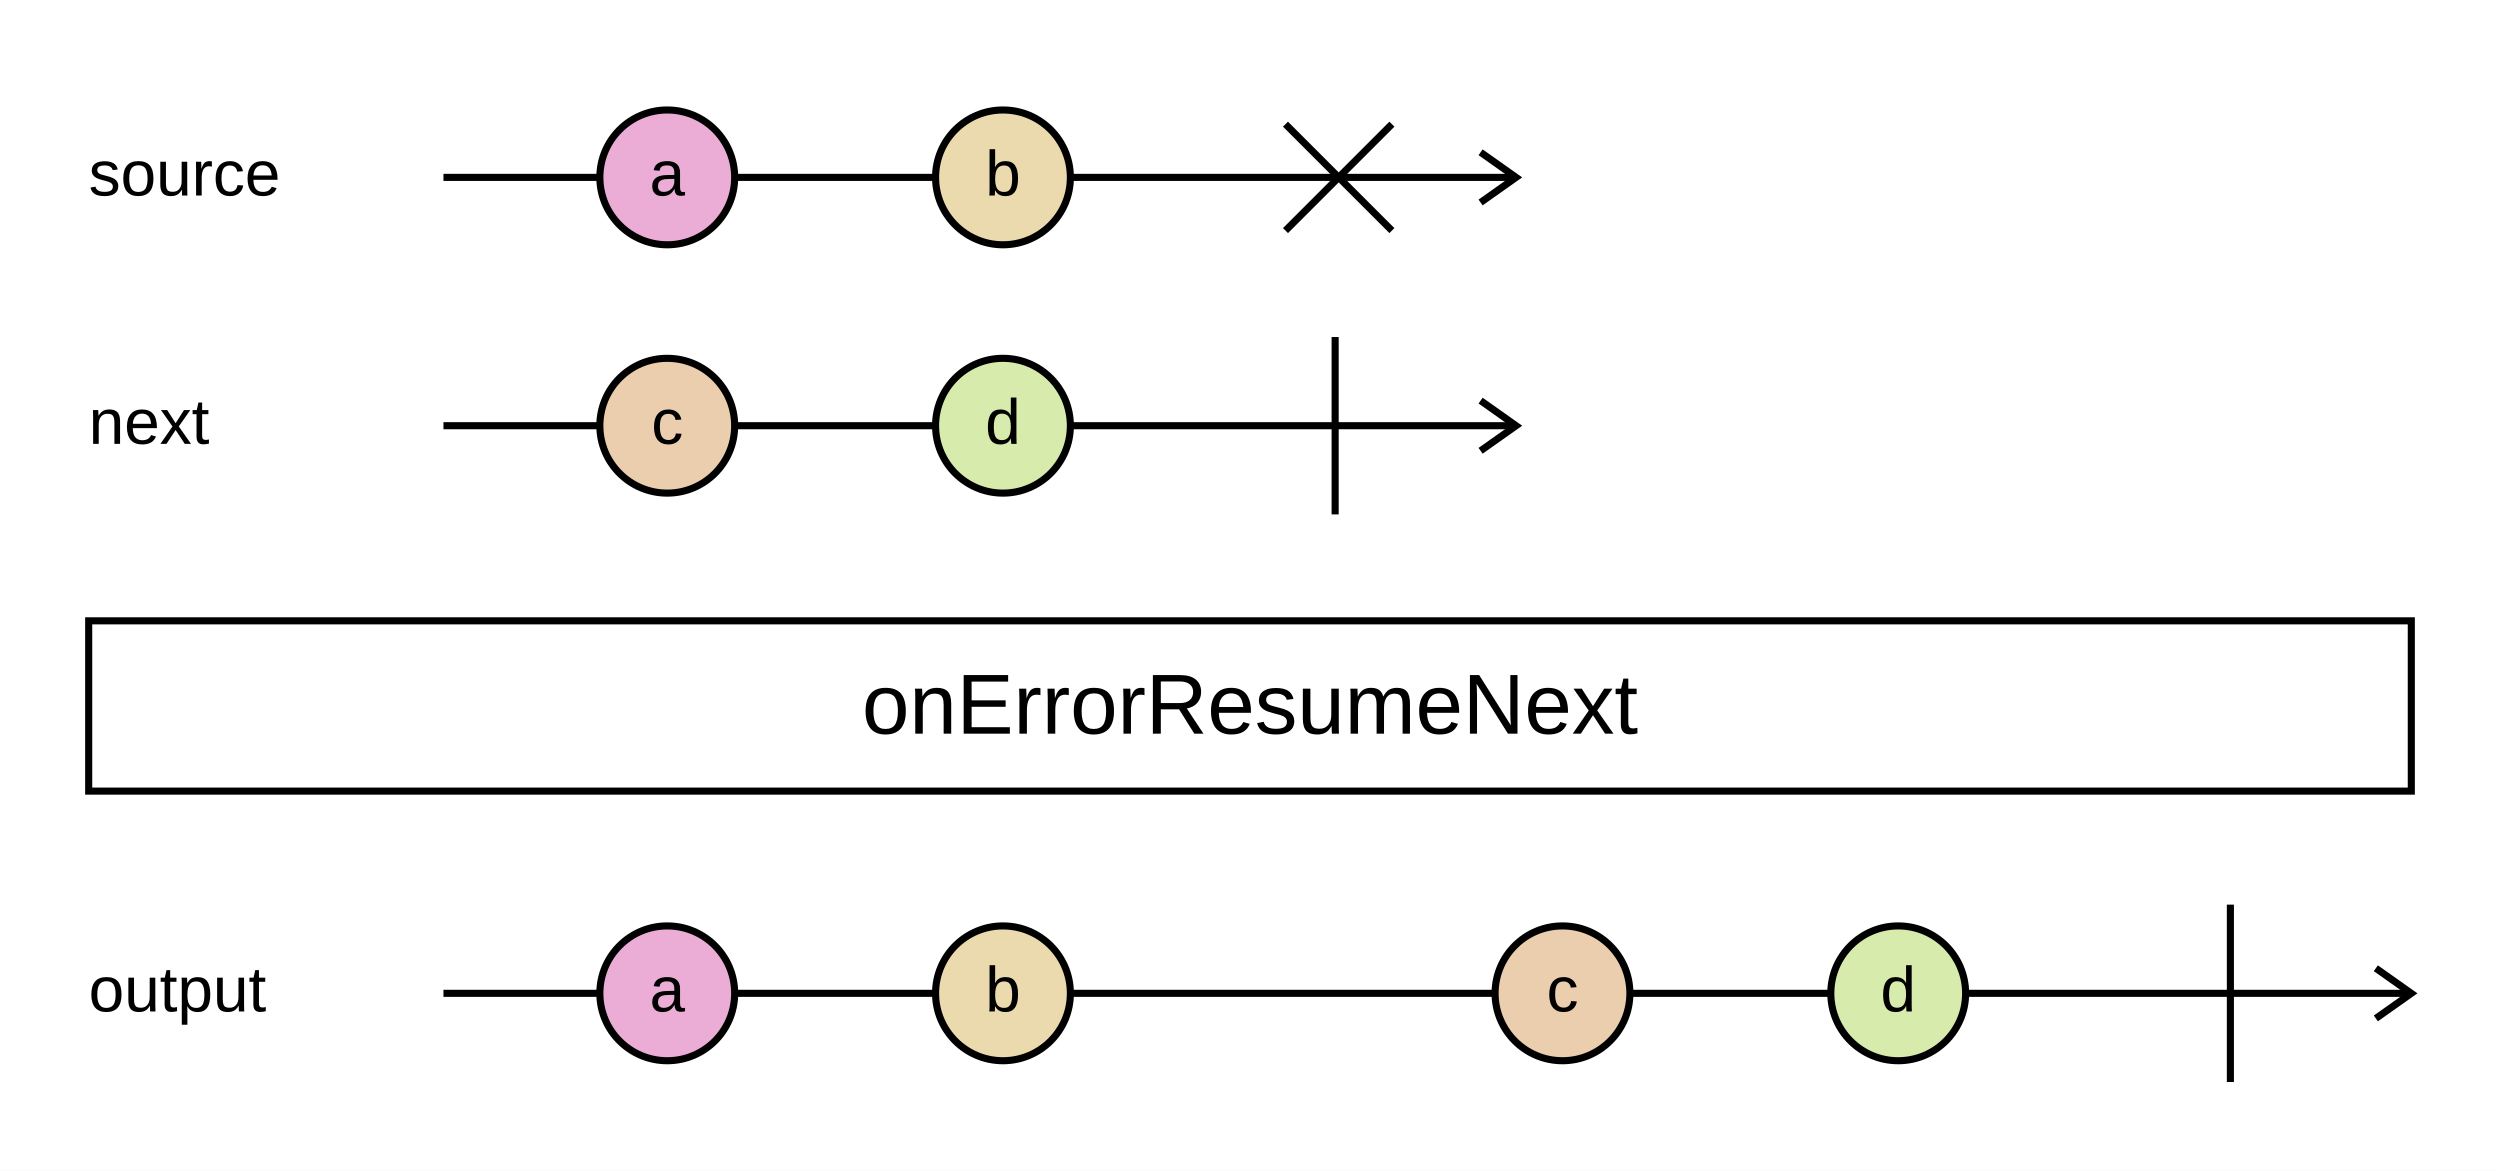
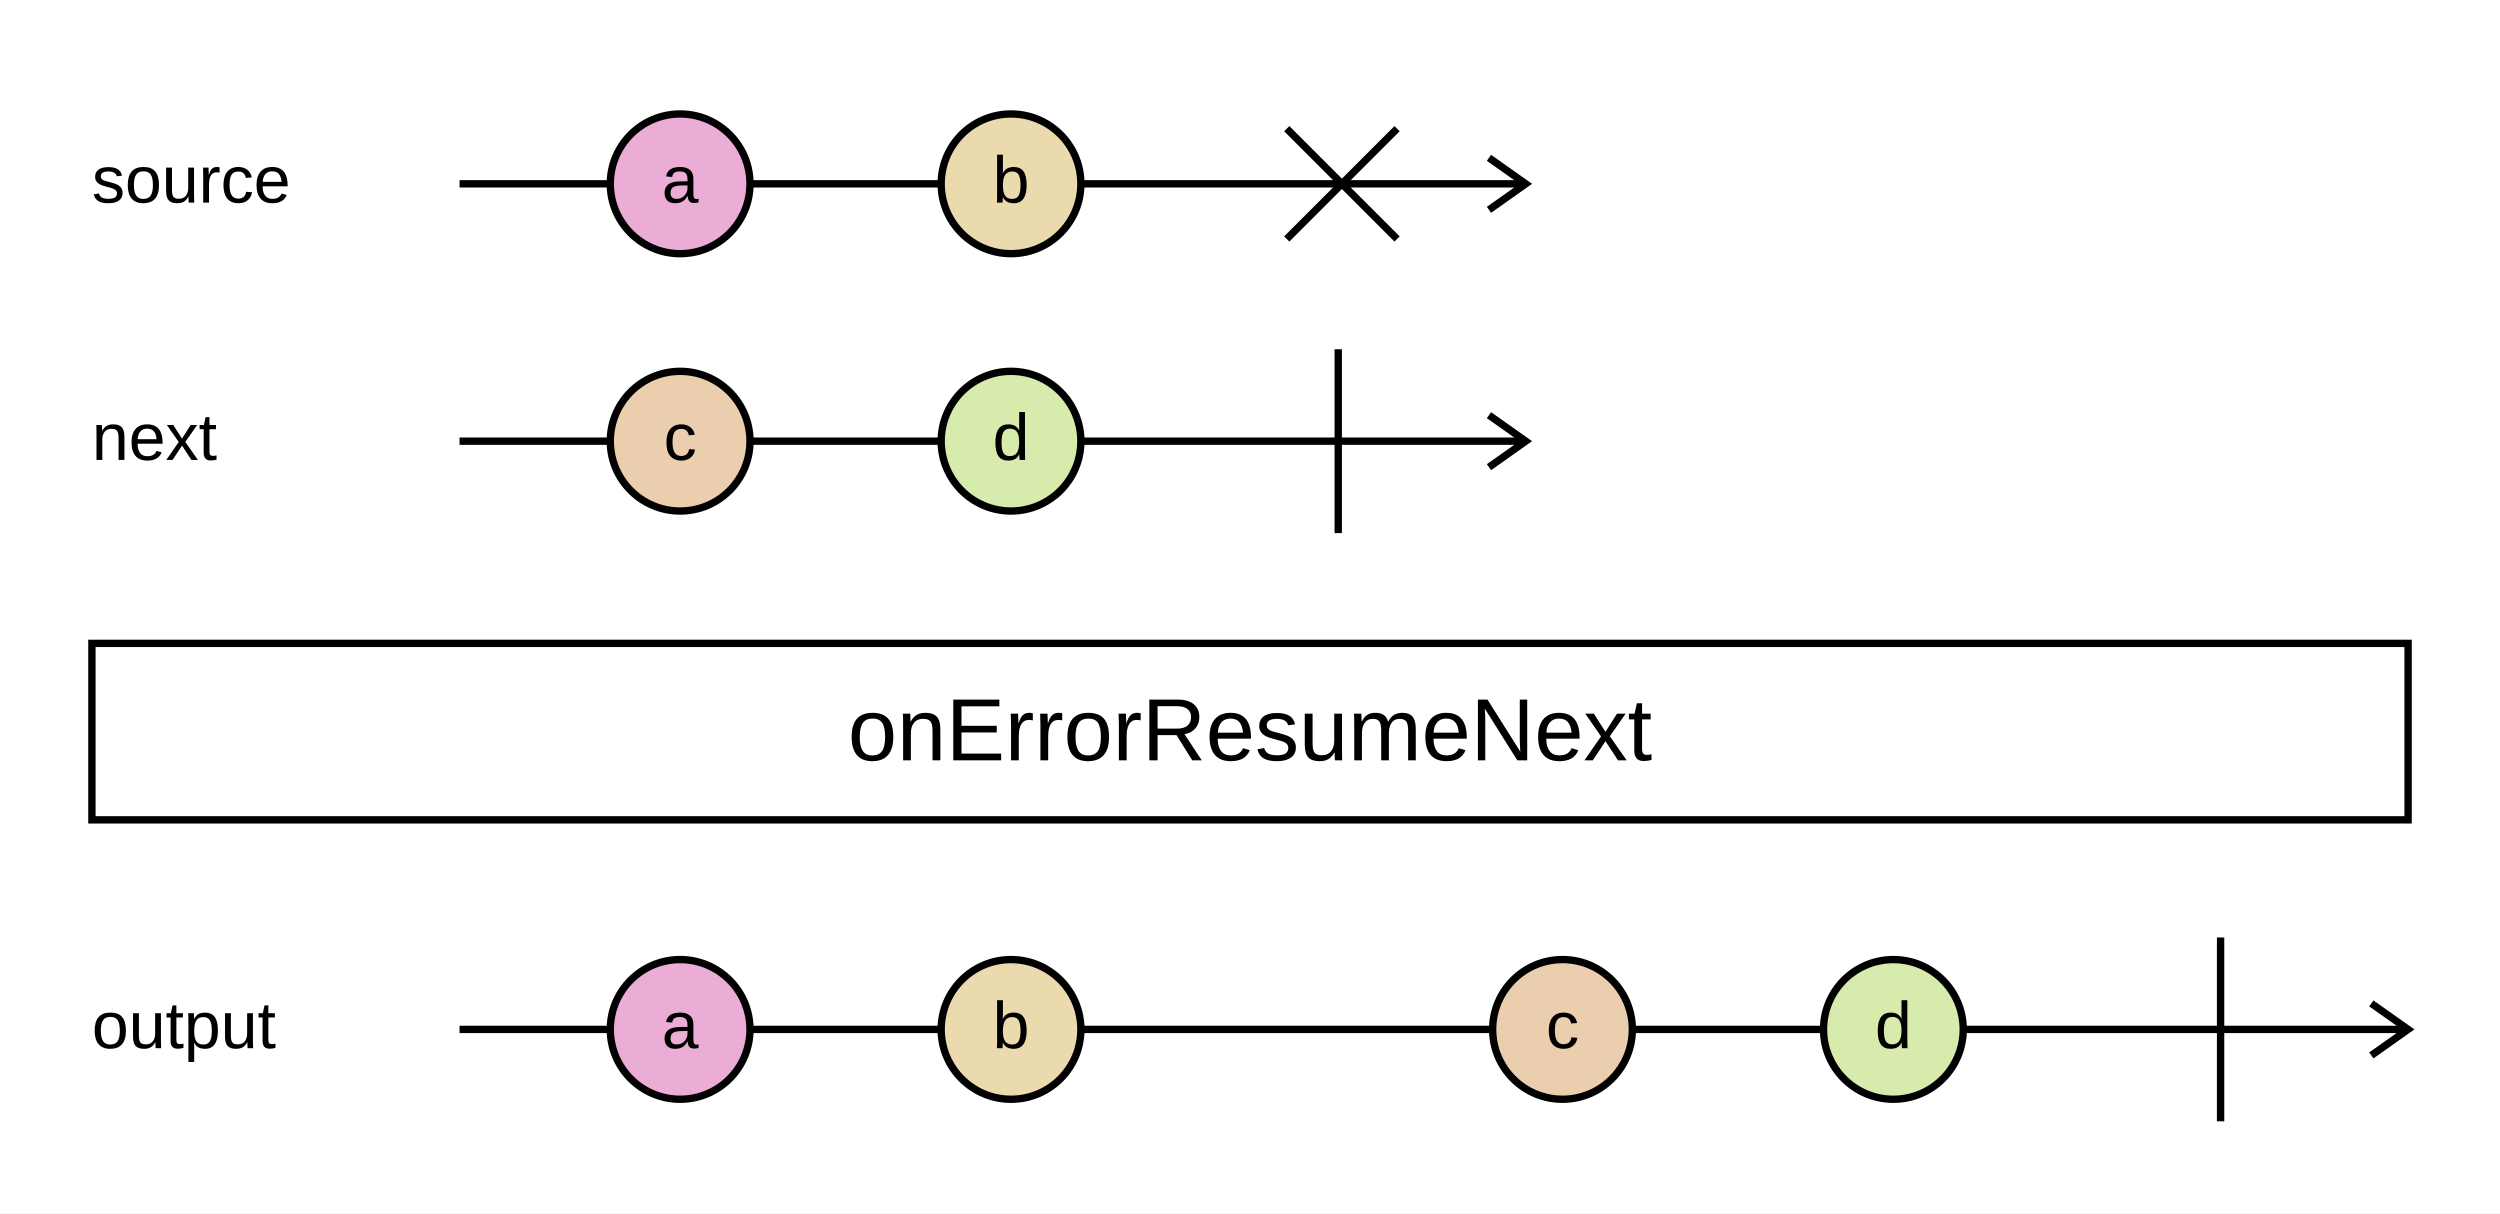
- <svg xmlns="http://www.w3.org/2000/svg" viewBox="0 0 704.702 330" width="704.702" height="330">
-   <rect x="0" y="0" fill="white" width="704.702" height="330" />
+ <svg xmlns="http://www.w3.org/2000/svg" viewBox="0 0 680 330" width="680" height="330">
+   <rect x="0" y="0" fill="white" width="680" height="330" />
  <g transform="translate(25 25)">
    <g transform="translate(0 0)">
      <text x="0" y="25" fill="black" font-family="Arial, Helvetica, sans-serif" font-size="18px" font-weight="normal" font-style="normal" dominant-baseline="middle">source</text>
      <g transform="translate(100 0)">
        <g>
-           <line x1="0" y1="25" x2="302.351" y2="25" stroke="black" stroke-width="2" />
-           <polyline points="292.351,17.929 302.351,25 292.351,32.071" stroke="black" stroke-width="2" fill="none" />
+           <line x1="0" y1="25" x2="290" y2="25" stroke="black" stroke-width="2" />
+           <polyline points="280,17.929 290,25 280,32.071" stroke="black" stroke-width="2" fill="none" />
        </g>
-         <g transform="translate(237.3509 10) translate(0 0)">
+         <g transform="translate(225 10) translate(0 0)">
          <line x1="0" y1="0" x2="30" y2="30" stroke="black" stroke-width="2" />
          <line x1="30" y1="0" x2="0" y2="30" stroke="black" stroke-width="2" />
        </g>
-         <g transform="translate(137.7193 0) translate(0 0)">
+         <g transform="translate(130 0) translate(0 0)">
          <ellipse cx="20" cy="25" rx="19" ry="19" fill="hsl(44.11, 60%, 80%)" stroke="black" stroke-width="2" />
          <text x="20" y="25" fill="black" font-family="Arial, Helvetica, sans-serif" font-size="18px" font-weight="normal" font-style="normal" dominant-baseline="middle" text-anchor="middle">b</text>
        </g>
-         <g transform="translate(43.08773 0) translate(0 0)">
+         <g transform="translate(40 0) translate(0 0)">
          <ellipse cx="20" cy="25" rx="19" ry="19" fill="hsl(320.927, 60%, 80%)" stroke="black" stroke-width="2" />
          <text x="20" y="25" fill="black" font-family="Arial, Helvetica, sans-serif" font-size="18px" font-weight="normal" font-style="normal" dominant-baseline="middle" text-anchor="middle">a</text>
        </g>
      </g>
    </g>
    <g transform="translate(0 70)">
      <text x="0" y="25" fill="black" font-family="Arial, Helvetica, sans-serif" font-size="18px" font-weight="normal" font-style="normal" dominant-baseline="middle">next</text>
      <g transform="translate(100 0)">
        <g>
-           <line x1="0" y1="25" x2="302.351" y2="25" stroke="black" stroke-width="2" />
-           <polyline points="292.351,17.929 302.351,25 292.351,32.071" stroke="black" stroke-width="2" fill="none" />
+           <line x1="0" y1="25" x2="290" y2="25" stroke="black" stroke-width="2" />
+           <polyline points="280,17.929 290,25 280,32.071" stroke="black" stroke-width="2" fill="none" />
        </g>
-         <g transform="translate(251.3509 0) translate(0 0)">
+         <g transform="translate(239 0) translate(0 0)">
          <line x1="0" y1="0" x2="0" y2="50" stroke="black" stroke-width="2" />
        </g>
-         <g transform="translate(137.7193 0) translate(0 0)">
+         <g transform="translate(130 0) translate(0 0)">
          <ellipse cx="20" cy="25" rx="19" ry="19" fill="hsl(79.047, 60%, 80%)" stroke="black" stroke-width="2" />
          <text x="20" y="25" fill="black" font-family="Arial, Helvetica, sans-serif" font-size="18px" font-weight="normal" font-style="normal" dominant-baseline="middle" text-anchor="middle">d</text>
        </g>
-         <g transform="translate(43.08773 0) translate(0 0)">
+         <g transform="translate(40 0) translate(0 0)">
          <ellipse cx="20" cy="25" rx="19" ry="19" fill="hsl(31.663, 60%, 80%)" stroke="black" stroke-width="2" />
          <text x="20" y="25" fill="black" font-family="Arial, Helvetica, sans-serif" font-size="18px" font-weight="normal" font-style="normal" dominant-baseline="middle" text-anchor="middle">c</text>
        </g>
      </g>
    </g>
    <g transform="translate(0 140)">
-       <rect x="0" y="10" width="654.702" height="48" fill="white" stroke="black" stroke-width="2" rx="0" />
-       <text x="327.351" y="35px" fill="black" font-family="Arial, Helvetica, sans-serif" font-size="24px" font-weight="normal" font-style="normal" dominant-baseline="middle" text-anchor="middle" width="654.702">onErrorResumeNext</text>
+       <rect x="0" y="10" width="630" height="48" fill="white" stroke="black" stroke-width="2" rx="0" />
+       <text x="315" y="35px" fill="black" font-family="Arial, Helvetica, sans-serif" font-size="24px" font-weight="normal" font-style="normal" dominant-baseline="middle" text-anchor="middle" width="630">onErrorResumeNext</text>
    </g>
    <g transform="translate(0 230)">
      <text x="0" y="25" fill="black" font-family="Arial, Helvetica, sans-serif" font-size="18px" font-weight="normal" font-style="normal" dominant-baseline="middle">output</text>
      <g transform="translate(100 0)">
        <g>
-           <line x1="0" y1="25" x2="554.702" y2="25" stroke="black" stroke-width="2" />
-           <polyline points="544.702,17.929 554.702,25 544.702,32.071" stroke="black" stroke-width="2" fill="none" />
+           <line x1="0" y1="25" x2="530" y2="25" stroke="black" stroke-width="2" />
+           <polyline points="520,17.929 530,25 520,32.071" stroke="black" stroke-width="2" fill="none" />
        </g>
-         <g transform="translate(503.7019 0) translate(0 0)">
+         <g transform="translate(479 0) translate(0 0)">
          <line x1="0" y1="0" x2="0" y2="50" stroke="black" stroke-width="2" />
        </g>
-         <g transform="translate(390.0703 0) translate(0 0)">
+         <g transform="translate(370 0) translate(0 0)">
          <ellipse cx="20" cy="25" rx="19" ry="19" fill="hsl(79.047, 60%, 80%)" stroke="black" stroke-width="2" />
          <text x="20" y="25" fill="black" font-family="Arial, Helvetica, sans-serif" font-size="18px" font-weight="normal" font-style="normal" dominant-baseline="middle" text-anchor="middle">d</text>
        </g>
-         <g transform="translate(295.4387 0) translate(0 0)">
+         <g transform="translate(280 0) translate(0 0)">
          <ellipse cx="20" cy="25" rx="19" ry="19" fill="hsl(31.663, 60%, 80%)" stroke="black" stroke-width="2" />
          <text x="20" y="25" fill="black" font-family="Arial, Helvetica, sans-serif" font-size="18px" font-weight="normal" font-style="normal" dominant-baseline="middle" text-anchor="middle">c</text>
        </g>
-         <g transform="translate(137.7193 0) translate(0 0)">
+         <g transform="translate(130 0) translate(0 0)">
          <ellipse cx="20" cy="25" rx="19" ry="19" fill="hsl(44.11, 60%, 80%)" stroke="black" stroke-width="2" />
          <text x="20" y="25" fill="black" font-family="Arial, Helvetica, sans-serif" font-size="18px" font-weight="normal" font-style="normal" dominant-baseline="middle" text-anchor="middle">b</text>
        </g>
-         <g transform="translate(43.08773 0) translate(0 0)">
+         <g transform="translate(40 0) translate(0 0)">
          <ellipse cx="20" cy="25" rx="19" ry="19" fill="hsl(320.927, 60%, 80%)" stroke="black" stroke-width="2" />
          <text x="20" y="25" fill="black" font-family="Arial, Helvetica, sans-serif" font-size="18px" font-weight="normal" font-style="normal" dominant-baseline="middle" text-anchor="middle">a</text>
        </g>
      </g>
    </g>
  </g>
</svg>
